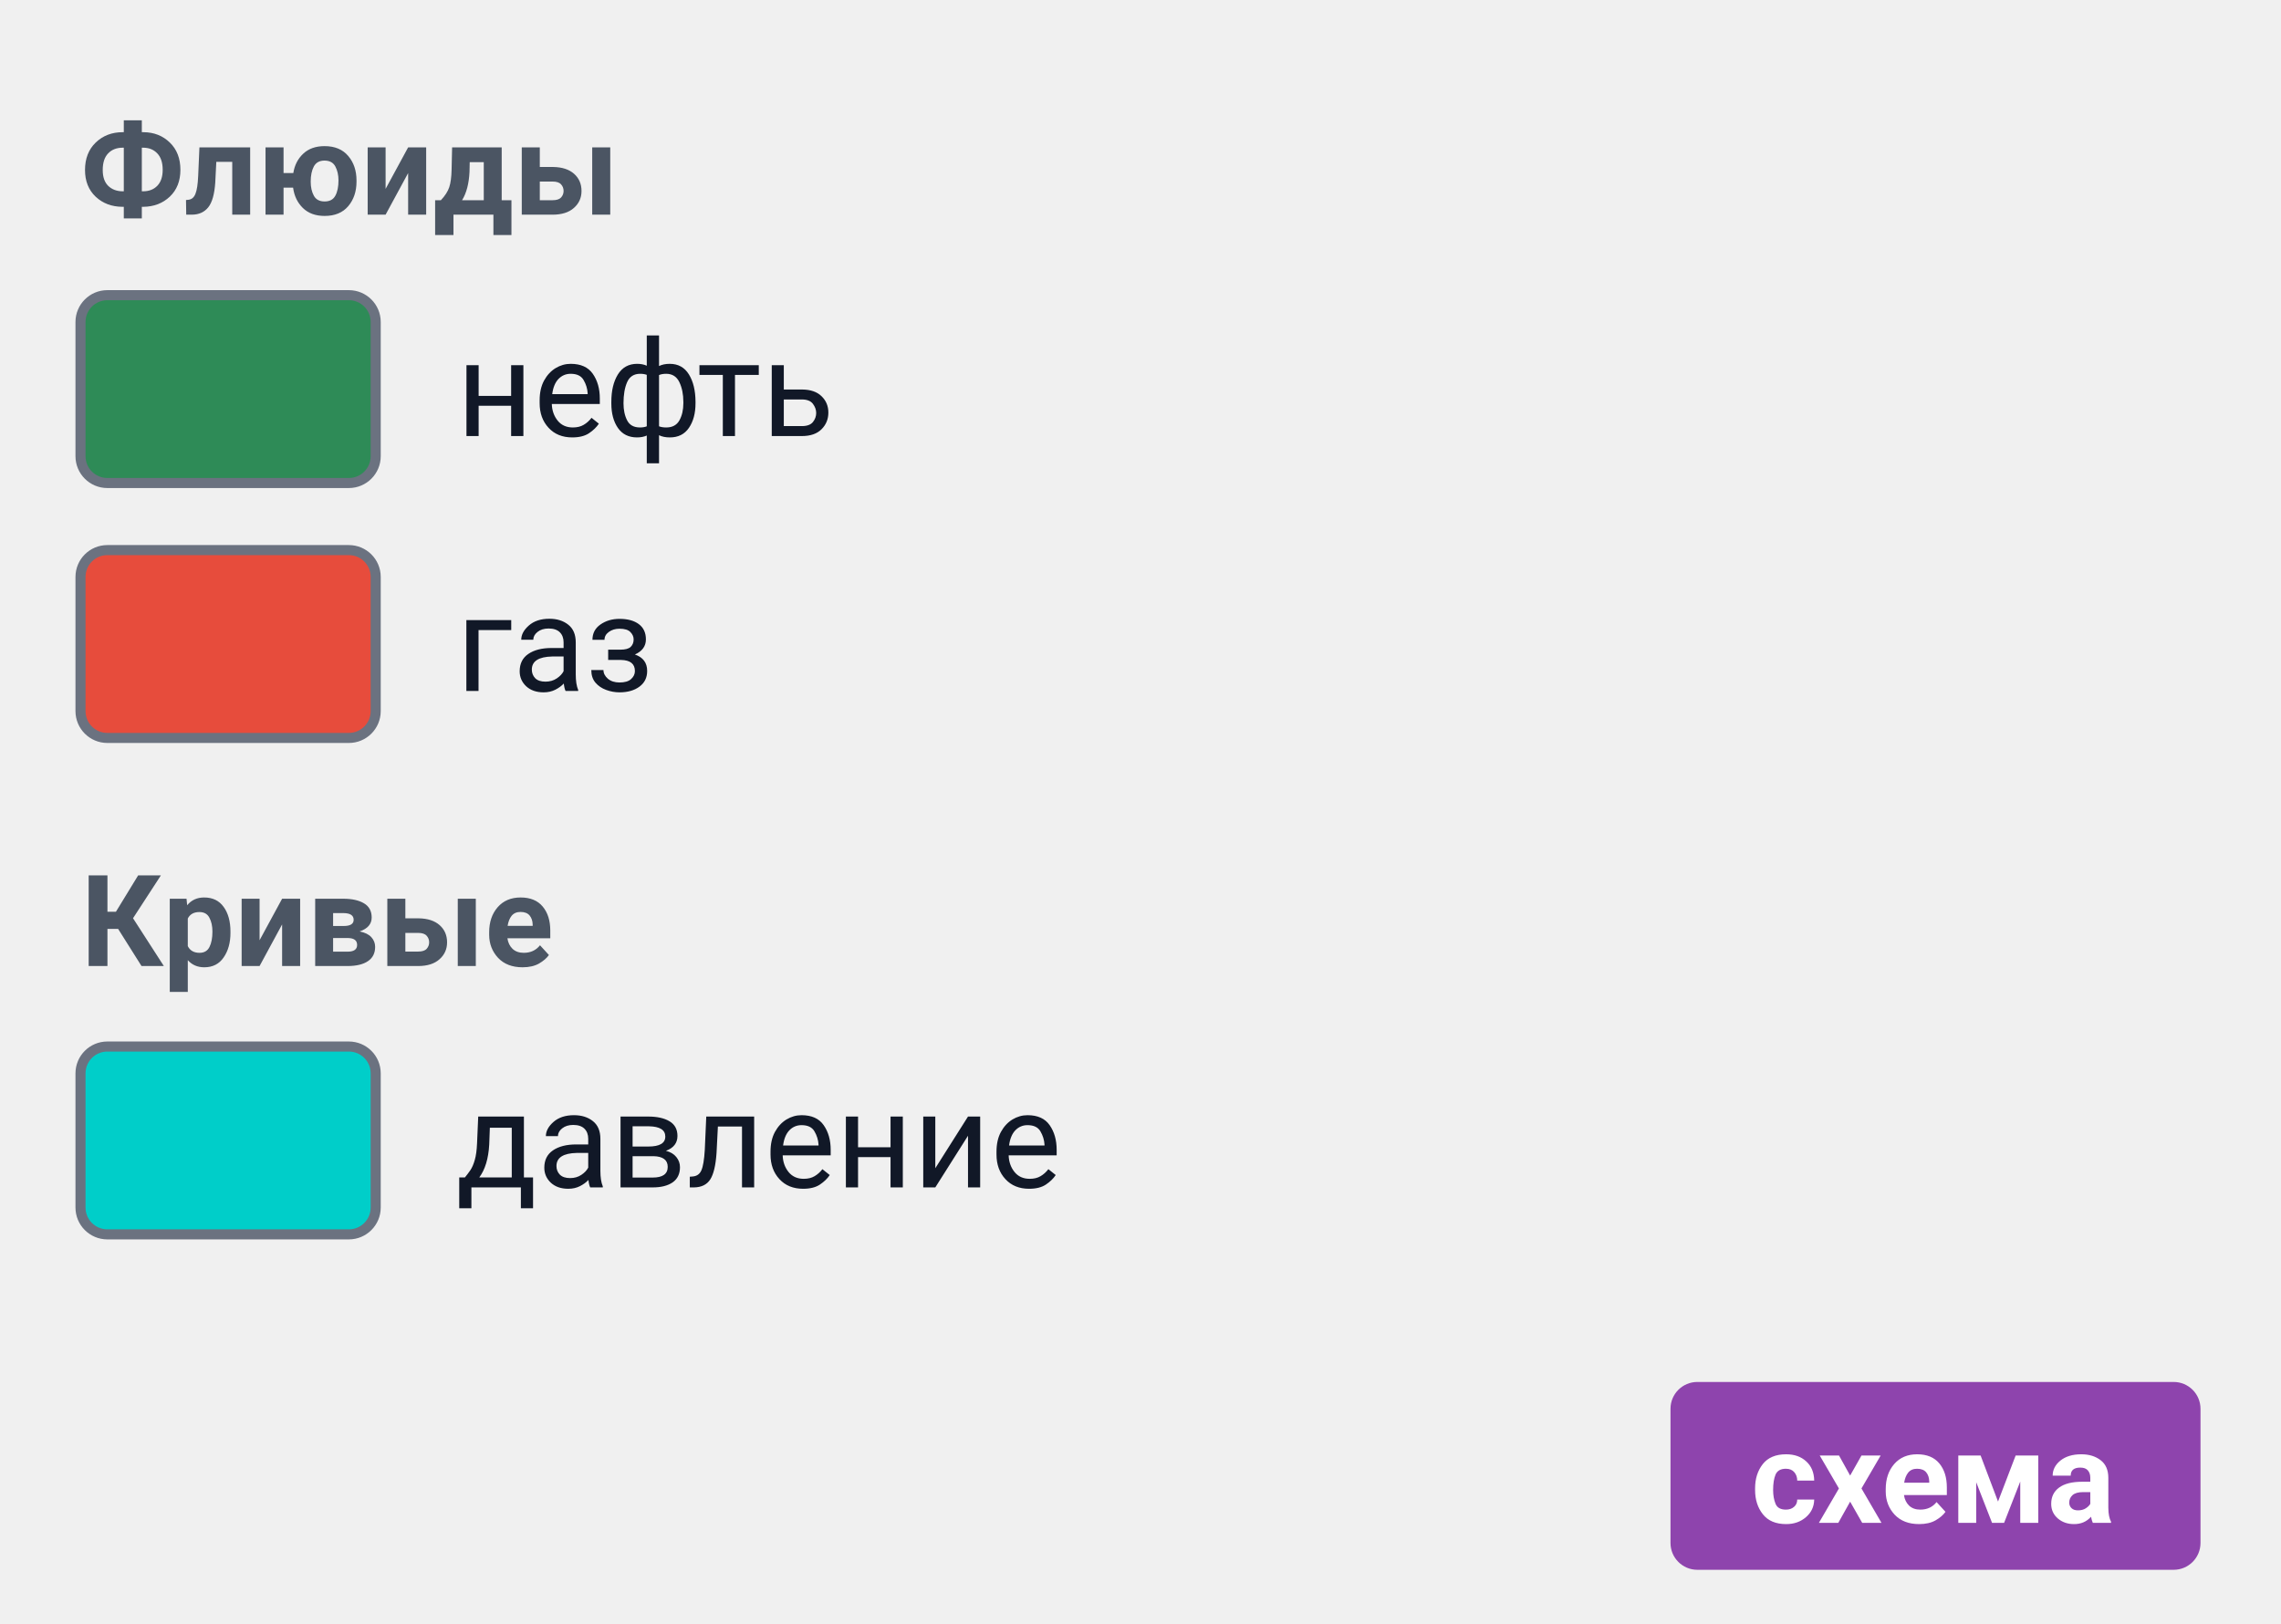
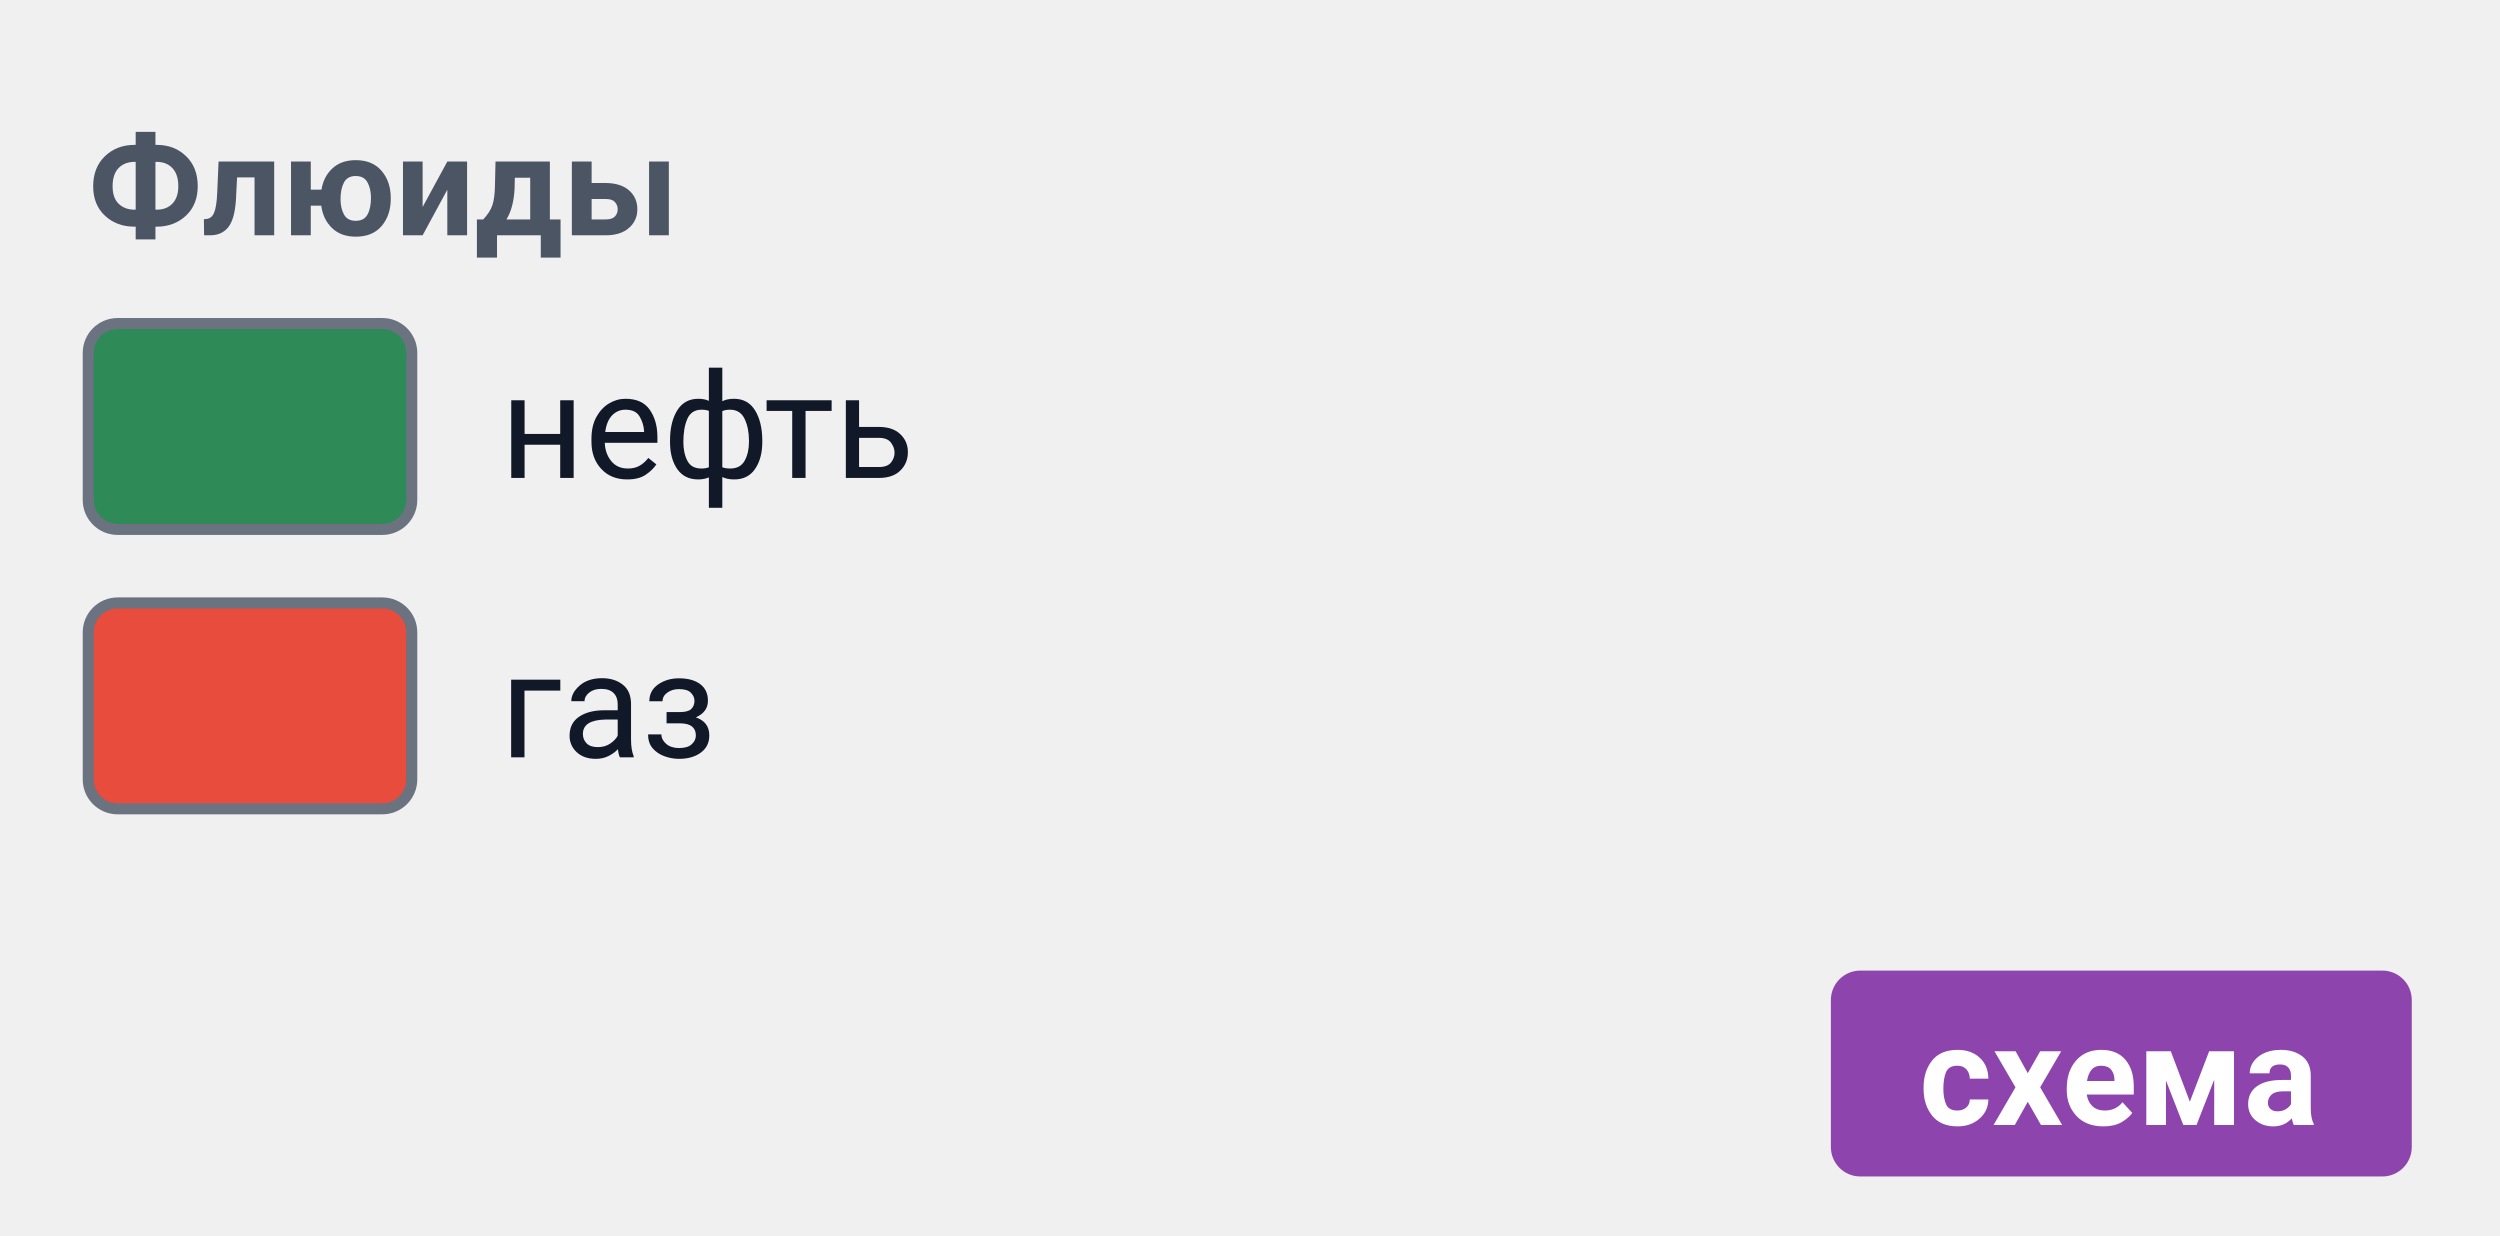
- <svg xmlns="http://www.w3.org/2000/svg" viewBox="0 0 340 242" role="img" aria-label="Условные цвета шага «Рентабельный дебит и коэффициент продуктивности»: нефть, газ, давление.">
+ <svg xmlns="http://www.w3.org/2000/svg" viewBox="0 0 340 168" role="img" aria-label="Условные цвета шага «Рентабельный дебит — исходная точка расчёта»: нефть, газ.">
  <style>.i-in{fill:#F3F4F6;stroke:#6B7280;stroke-width:1.5}.i-out{fill:#FFFFFF;stroke:#111827;stroke-width:2.5}.i-node{fill:#E5E7EB;stroke:#374151;stroke-width:1.5}.i-warn{fill:#FFFFFF;stroke:#374151;stroke-width:2;stroke-dasharray:7 5}.it{fill:#111827;font-size:20px;font-family:system-ui,-apple-system,'Segoe UI',Roboto,sans-serif}.ih{fill:#4B5563;font-size:19px;font-weight:700;font-family:system-ui,-apple-system,'Segoe UI',Roboto,sans-serif}.il{fill:#4B5563;font-size:19px;font-family:system-ui,-apple-system,'Segoe UI',Roboto,sans-serif}.ia{stroke:#4B5563;stroke-width:2}.iah{fill:#4B5563}.ibt{fill:#FFFFFF;font-size:19px;font-weight:700;font-family:system-ui,-apple-system,'Segoe UI',Roboto,sans-serif}.isw{stroke:#6B7280;stroke-width:1.5}</style>
  <text class="ih" x="12" y="32">Флюиды</text>
  <rect class="isw" x="12" y="44" width="44" height="28" rx="4" fill="#2E8B57" />
  <text class="it" x="68" y="65">нефть</text>
  <rect class="isw" x="12" y="82" width="44" height="28" rx="4" fill="#E74C3C" />
  <text class="it" x="68" y="103">газ</text>
-   <text class="ih" x="12" y="144">Кривые</text>
-   <rect class="isw" x="12" y="156" width="44" height="28" rx="4" fill="#00CEC9" />
-   <text class="it" x="68" y="177">давление</text>
-   <rect x="249" y="206" width="79" height="28" rx="4" fill="#8E44AD" />
-   <text class="ibt" x="261" y="227">схема</text>
+   <rect x="249" y="132" width="79" height="28" rx="4" fill="#8E44AD" />
+   <text class="ibt" x="261" y="153">схема</text>
</svg>
